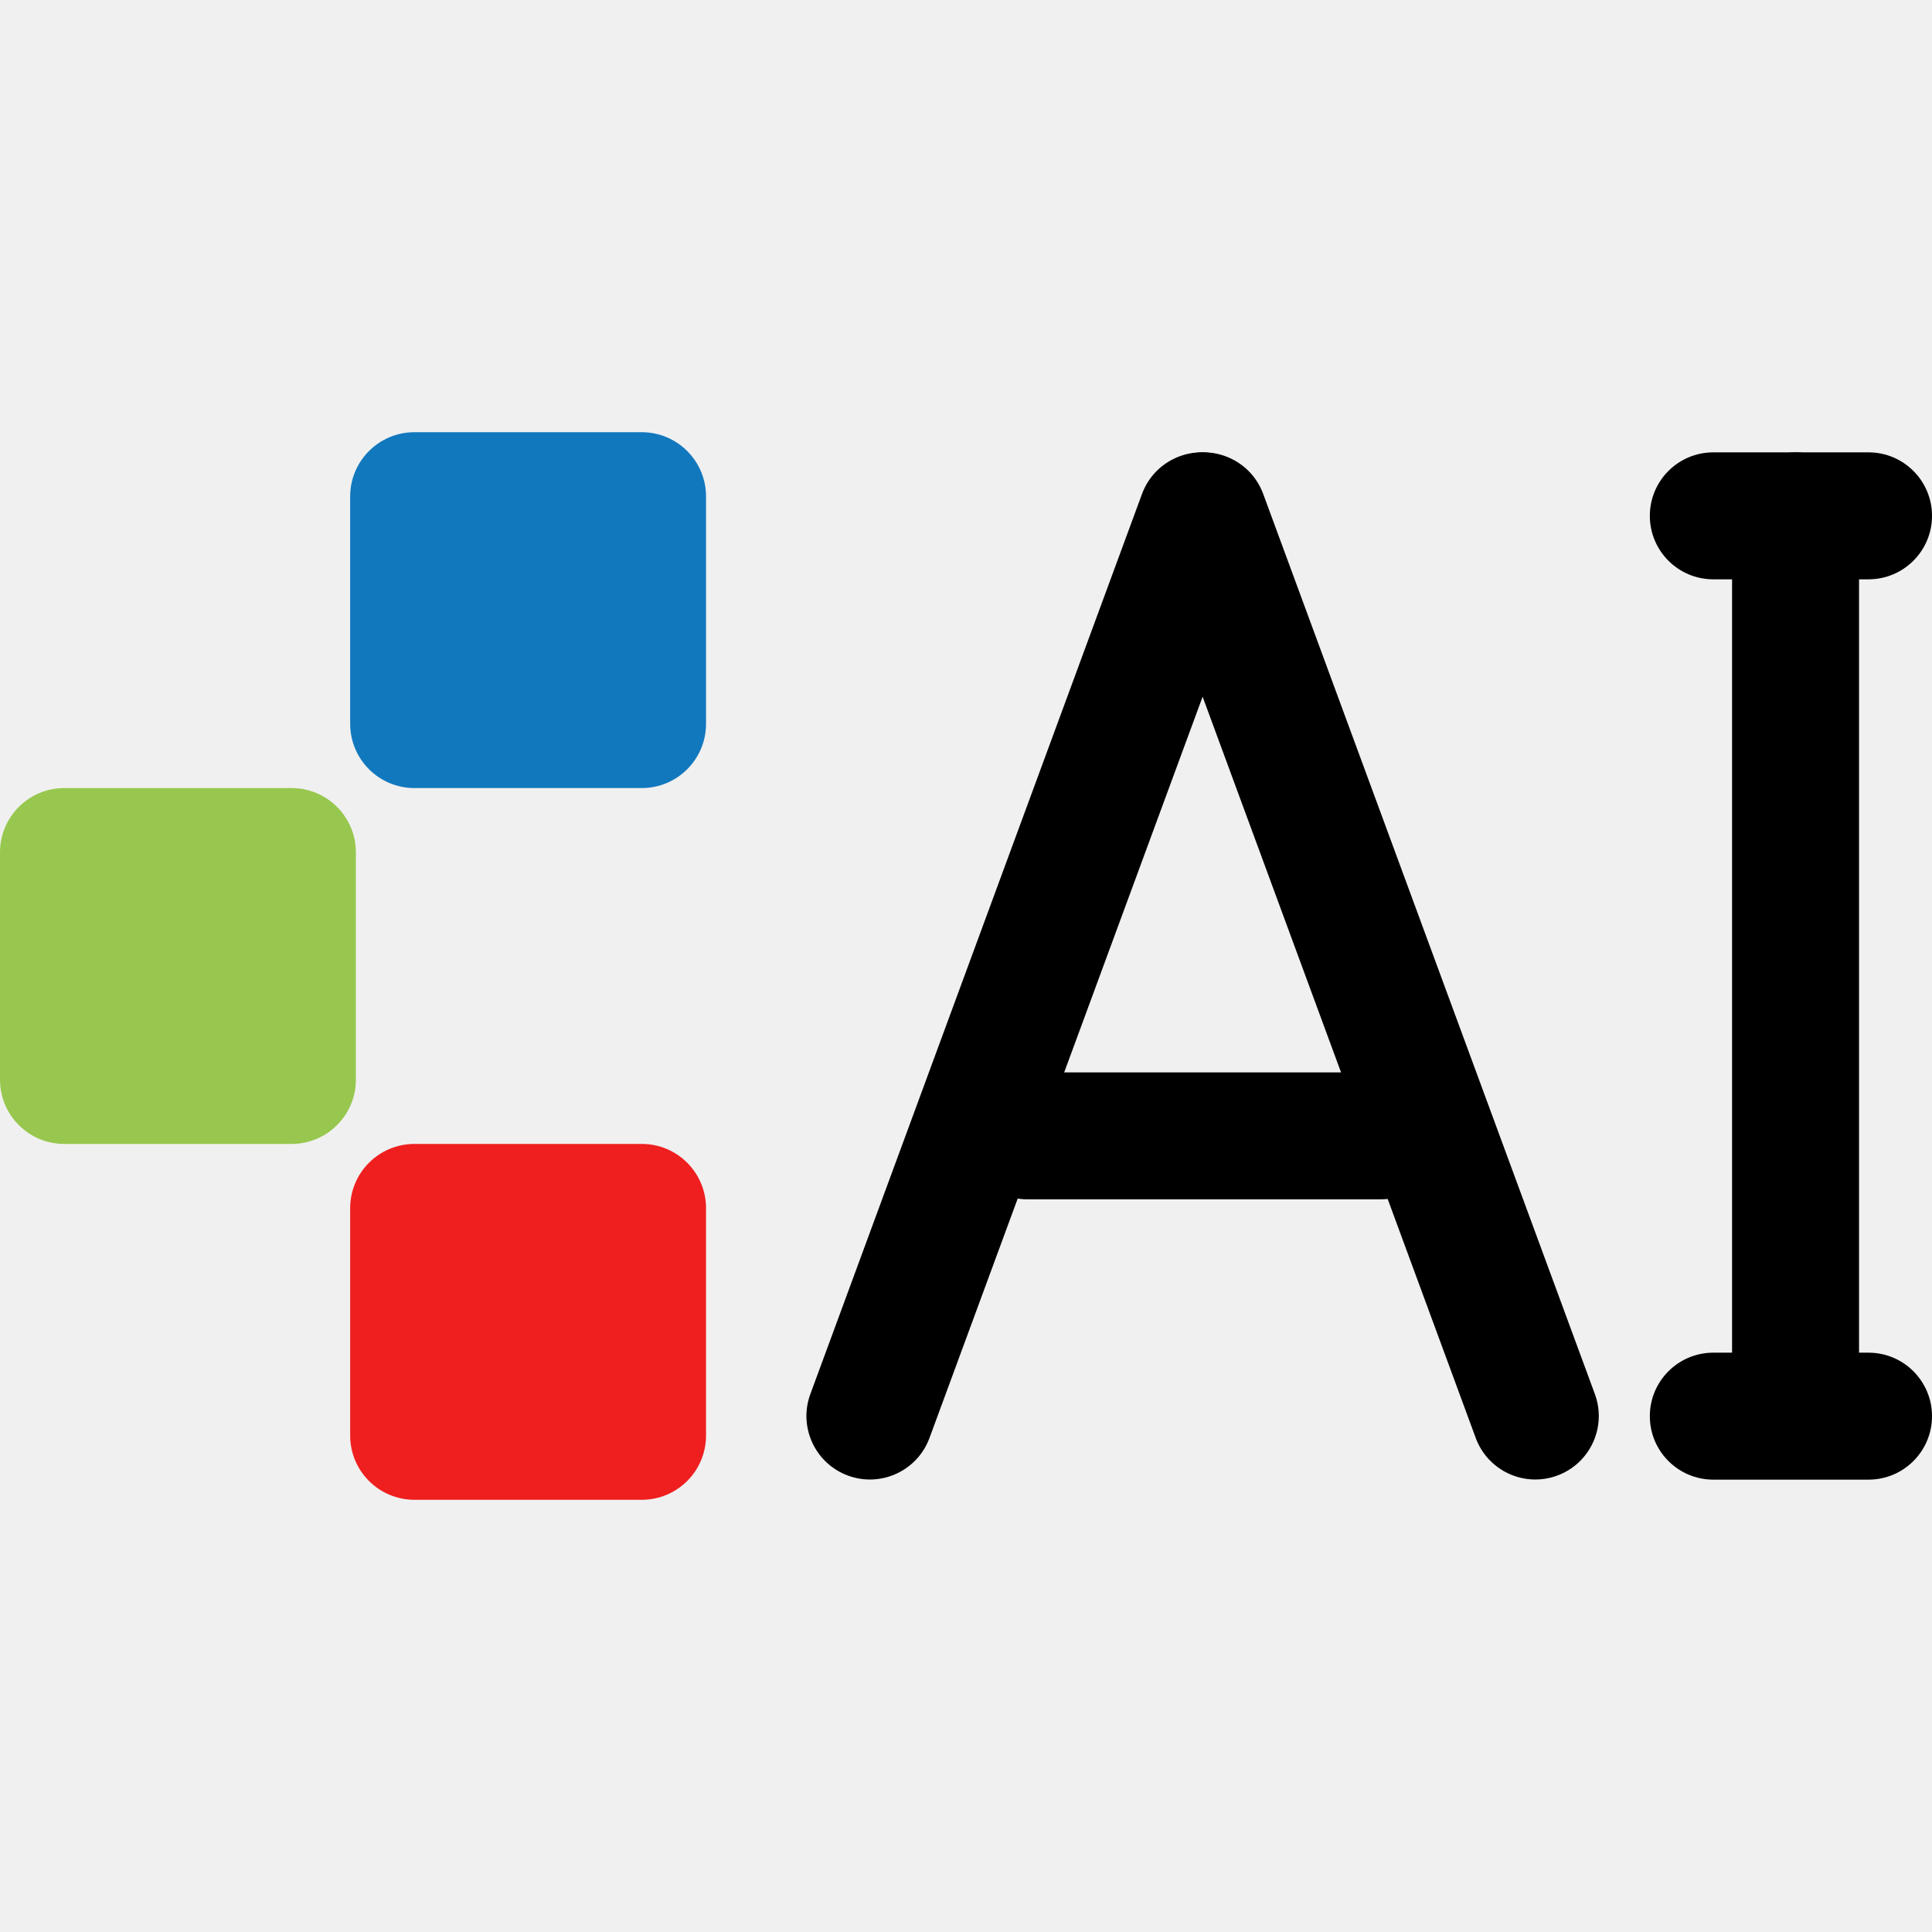
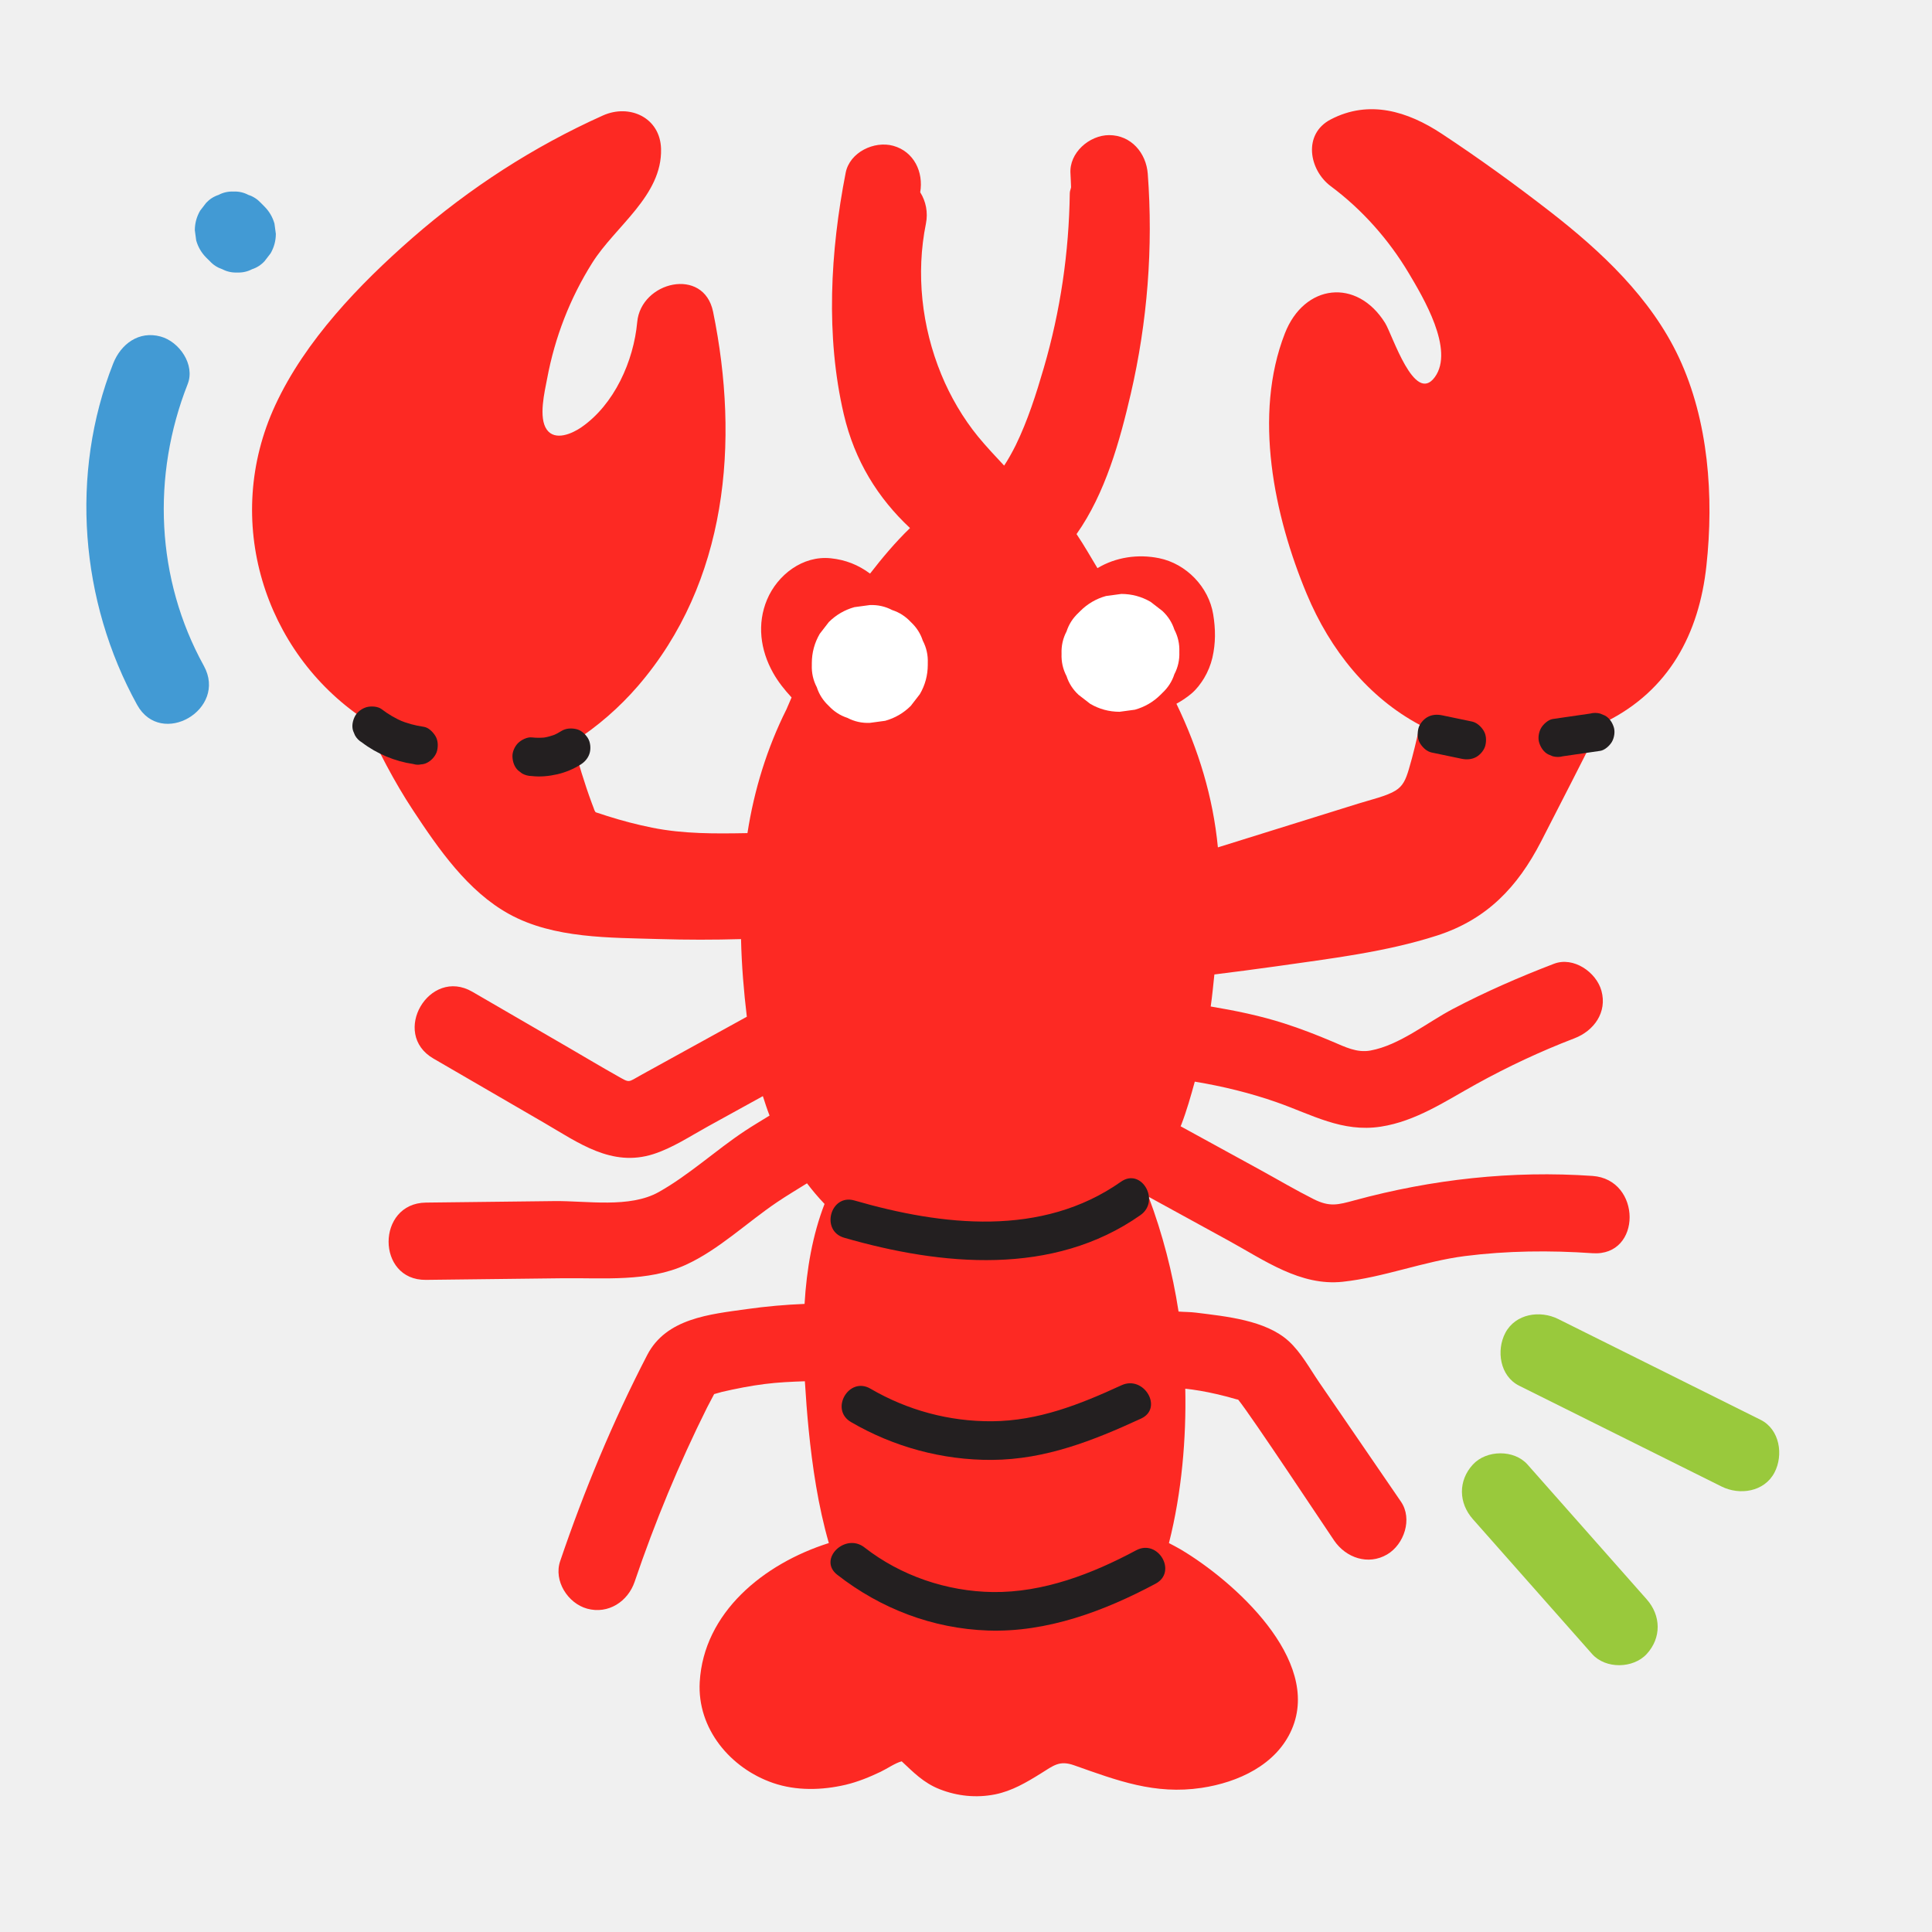
- <svg xmlns="http://www.w3.org/2000/svg" viewBox="0 0 48 48" width="144px" height="144px" version="1.1" id="svg1">
-   <defs id="defs1">
-     <clipPath id="5b0963054d">
-       <path d="M 254,49 H 356 V 336 H 254 Z m 0,0" id="path1" />
-     </clipPath>
-     <clipPath id="b2fdbd10f3">
-       <path d="M 357.297,55.738 283.098,337.117 252.562,329.062 326.762,47.688 Z m 0,0" id="path2" />
-     </clipPath>
-     <clipPath id="0351215ba3">
-       <path d="M 355.387,62.992 285.027,329.793 c -1.055,4.008 -5.156,6.398 -9.164,5.34 l -16.031,-4.227 c -4.004,-1.055 -6.395,-5.16 -5.34,-9.164 L 324.852,54.938 c 1.055,-4.004 5.156,-6.395 9.164,-5.34 l 16.031,4.227 c 4.004,1.059 6.395,5.16 5.34,9.168 z m 0,0" id="path3" />
-     </clipPath>
-     <clipPath id="73621d22f4">
-       <path d="M 324,49 H 427 V 336 H 324 Z m 0,0" id="path4" />
-     </clipPath>
-     <clipPath id="5f838366b1">
-       <path d="m 397.363,337.035 -74.125,-281.395 30.539,-8.047 74.125,281.398 z m 0,0" id="path5" />
-     </clipPath>
-     <clipPath id="f78aa4977f">
-       <path d="M 395.453,329.785 325.168,62.961 c -1.055,-4.008 1.336,-8.109 5.344,-9.164 l 16.031,-4.223 c 4.004,-1.055 8.109,1.336 9.164,5.344 l 70.285,266.82 c 1.055,4.008 -1.34,8.109 -5.344,9.164 l -16.031,4.223 c -4.008,1.055 -8.109,-1.336 -9.164,-5.34 z m 0,0" id="path6" />
-     </clipPath>
-     <clipPath id="6da4635b5f">
-       <path d="m 289.164,218.035 h 99.207 v 31.625 h -99.207 z m 0,0" id="path7" />
-     </clipPath>
-     <clipPath id="e430ded657">
-       <path d="m 296.664,218.035 h 84.121 c 4.141,0 7.5,3.355 7.5,7.5 v 16.625 c 0,4.145 -3.359,7.5 -7.5,7.5 h -84.121 c -4.145,0 -7.5,-3.355 -7.5,-7.5 v -16.625 c 0,-4.145 3.355,-7.5 7.5,-7.5 z m 0,0" id="path8" />
-     </clipPath>
-     <clipPath id="bc30ea9f8c">
-       <path d="m 463.016,50.246 h 31.578 V 318.793 h -31.578 z m 0,0" id="path9" />
-     </clipPath>
-     <clipPath id="103c116ae2">
-       <path d="M 494.594,57.746 V 311.176 c 0,4.145 -3.355,7.5 -7.5,7.5 h -16.578 c -4.141,0 -7.5,-3.355 -7.5,-7.5 V 57.746 c 0,-4.141 3.359,-7.5 7.5,-7.5 h 16.578 c 4.145,0 7.5,3.359 7.5,7.5 z m 0,0" id="path10" />
-     </clipPath>
-     <clipPath id="3ba1633c7b">
-       <path d="M 432.633,50.246 H 525 V 81.875 h -92.367 z m 0,0" id="path11" />
-     </clipPath>
-     <clipPath id="ff40cc8923">
-       <path d="M 440.133,50.246 H 517.5 c 4.141,0 7.5,3.359 7.5,7.5 V 74.375 c 0,4.141 -3.359,7.5 -7.5,7.5 h -77.367 c -4.141,0 -7.5,-3.359 -7.5,-7.5 V 57.746 c 0,-4.141 3.359,-7.5 7.5,-7.5 z m 0,0" id="path12" />
-     </clipPath>
-     <clipPath id="c17a4be418">
-       <path d="M 432.633,302.863 H 525 v 31.629 h -92.367 z m 0,0" id="path13" />
-     </clipPath>
-     <clipPath id="6793ade4a1">
-       <path d="M 440.133,302.863 H 517.5 c 4.141,0 7.5,3.355 7.5,7.5 v 16.629 c 0,4.141 -3.359,7.5 -7.5,7.5 h -77.367 c -4.141,0 -7.5,-3.359 -7.5,-7.5 v -16.629 c 0,-4.145 3.359,-7.5 7.5,-7.5 z m 0,0" id="path14" />
-     </clipPath>
-     <clipPath id="cf6382cf9e">
-       <path d="m 324,43 h 32 v 32 h -32 z m 0,0" id="path15" />
-     </clipPath>
-     <clipPath id="59ca5acb51">
-       <path d="m 339.977,80.273 -21.312,-21.312 21.477,-21.48 21.312,21.312 z m 0,0" id="path16" />
-     </clipPath>
-     <clipPath id="c12c569d7e">
-       <path d="m 329.32,69.617 c -2.824,-2.828 -4.414,-6.66 -4.414,-10.656 0,-3.996 1.59,-7.832 4.414,-10.656 l 0.152,-0.152 c 2.824,-2.824 6.656,-4.414 10.656,-4.414 3.996,0 7.828,1.59 10.652,4.414 2.828,2.828 4.414,6.66 4.414,10.656 0,3.996 -1.586,7.832 -4.414,10.656 l -0.148,0.152 c -2.828,2.824 -6.66,4.414 -10.656,4.414 -3.996,0 -7.832,-1.59 -10.656,-4.414 z m 0,0" id="path17" />
-     </clipPath>
-     <clipPath id="d37a14f255">
-       <path d="M 96.242,42.074 H 203.883 V 149 H 96.242 Z m 0,0" id="path18" />
-     </clipPath>
-     <clipPath id="c674a41f5f">
-       <path d="M 180.965,148.883 H 119 c -12.426,0 -22.5,-10.074 -22.5,-22.5 V 64.574 c 0,-12.426 10.074,-22.5 22.5,-22.5 h 61.965 c 12.43,0 22.5,10.074 22.5,22.5 v 61.809 c 0,12.426 -10.07,22.5 -22.5,22.5 z m 0,0" id="path19" />
-     </clipPath>
-     <clipPath id="5f6dc5b99b">
-       <path d="M 0,136.152 H 107 V 243 H 0 Z m 0,0" id="path20" />
-     </clipPath>
-     <clipPath id="6718cba2d9">
-       <path d="m 84.457,242.961 h -61.969 c -12.426,0 -22.5,-10.074 -22.5,-22.5 v -61.809 c 0,-12.426 10.074,-22.5 22.5,-22.5 h 61.969 c 12.426,0 22.5,10.074 22.5,22.5 v 61.809 c 0,12.426 -10.074,22.5 -22.5,22.5 z m 0,0" id="path21" />
-     </clipPath>
-     <clipPath id="4219106020">
-       <path d="M 96.242,230.23 H 203.883 V 337.457 H 96.242 Z m 0,0" id="path22" />
-     </clipPath>
-     <clipPath id="180786940a">
-       <path d="M 180.965,337.043 H 119 c -12.426,0 -22.5,-10.074 -22.5,-22.5 v -61.812 c 0,-12.426 10.074,-22.5 22.5,-22.5 h 61.965 c 12.43,0 22.5,10.074 22.5,22.5 v 61.812 c 0,12.426 -10.07,22.5 -22.5,22.5 z m 0,0" id="path23" />
-     </clipPath>
-   </defs>
-   <g id="g13" transform="matrix(0.8841299,0,0,0.8841299,0,2.780883)">
-     <rect style="font-variation-settings:normal;fill:#ef1f1f;fill-opacity:1;fill-rule:evenodd;stroke:none;stroke-width:1.296;stroke-linecap:butt;stroke-linejoin:miter;stroke-miterlimit:4;stroke-dasharray:none;stroke-dashoffset:0;stroke-opacity:1;stop-color:#000000" id="rect7-9-7" width="10" height="10" x="9.84" y="29" ry="1.806" />
-     <rect style="font-variation-settings:normal;fill:#97c74e;fill-opacity:1;fill-rule:evenodd;stroke:none;stroke-width:1.296;stroke-linecap:butt;stroke-linejoin:miter;stroke-miterlimit:4;stroke-dasharray:none;stroke-dashoffset:0;stroke-opacity:1;stop-color:#000000" id="rect7-9-5" width="10" height="10" x="2.5322145e-16" y="19" ry="1.806" />
-     <rect style="font-variation-settings:normal;fill:#1278be;fill-opacity:1;fill-rule:evenodd;stroke:none;stroke-width:1.296;stroke-linecap:butt;stroke-linejoin:miter;stroke-miterlimit:4;stroke-dasharray:none;stroke-dashoffset:0;stroke-opacity:1;stop-color:#000000" id="rect7-9" width="10" height="10" x="9.84" y="9" ry="1.806" />
+ <svg xmlns="http://www.w3.org/2000/svg" version="1.1" id="Layer_1" x="0px" y="0px" viewBox="0 0 50 50" style="enable-background:new 0 0 50 50;" xml:space="preserve">
+   <path style="fill:#FD2923;" d="M43.447,9.246c-0.723-1.539-2.008-2.742-3.33-3.769c-0.907-0.704-1.844-1.382-2.802-2.014  c-0.889-0.587-1.884-0.889-2.876-0.372c-0.729,0.38-0.559,1.311,0,1.727c0.816,0.607,1.506,1.387,2.025,2.26  c0.364,0.613,1.184,1.975,0.669,2.682c-0.528,0.725-1.099-1.102-1.287-1.402c-0.732-1.172-2.093-1.011-2.593,0.269  c-0.826,2.113-0.281,4.719,0.565,6.744c0.61,1.462,1.603,2.684,2.929,3.391c-0.085,0.386-0.175,0.772-0.287,1.149  c-0.08,0.269-0.153,0.429-0.34,0.547c-0.226,0.143-0.65,0.24-0.97,0.34c-1.21,0.377-2.421,0.755-3.631,1.132  c-0.126-1.305-0.501-2.53-1.073-3.717c0.136-0.075,0.267-0.161,0.389-0.264c0.13-0.109,0.243-0.259,0.329-0.402  c0.094-0.157,0.17-0.343,0.212-0.523c0.088-0.383,0.084-0.744,0.021-1.127c-0.116-0.706-0.695-1.307-1.399-1.451  c-0.544-0.111-1.119-0.029-1.596,0.258c-0.174-0.289-0.347-0.594-0.541-0.882c0.746-1.055,1.121-2.415,1.403-3.629  c0.432-1.863,0.583-3.79,0.44-5.696c-0.041-0.539-0.431-1-1-1c-0.51,0-1.041,0.458-1,1c0.009,0.116,0.008,0.233,0.015,0.349  c-0.009,0.053-0.032,0.095-0.033,0.153c-0.021,1.536-0.242,3.045-0.672,4.52c-0.197,0.676-0.417,1.367-0.726,2.001  c-0.08,0.163-0.208,0.393-0.301,0.53c-0.229-0.246-0.46-0.489-0.675-0.751c-0.389-0.475-0.719-1.042-0.951-1.607  c-0.51-1.239-0.659-2.618-0.398-3.905c0.058-0.289-0.001-0.578-0.148-0.811c0.089-0.521-0.16-1.054-0.699-1.203  c-0.49-0.135-1.126,0.166-1.23,0.698c-0.397,2.031-0.523,4.218-0.049,6.25c0.282,1.208,0.885,2.169,1.714,2.945  c-0.377,0.364-0.723,0.776-1.034,1.179c-0.307-0.228-0.634-0.357-1.018-0.397c-0.724-0.075-1.376,0.428-1.647,1.068  c-0.265,0.629-0.175,1.308,0.155,1.896c0.131,0.234,0.298,0.442,0.479,0.638c-0.045,0.101-0.089,0.202-0.131,0.304  c-0.503,1.005-0.837,2.085-1.011,3.207c-0.824,0.015-1.649,0.024-2.468-0.141c-0.396-0.08-0.787-0.182-1.172-0.305  c-0.079-0.025-0.235-0.079-0.28-0.091c-0.003-0.001-0.01-0.006-0.014-0.009c-0.013-0.024-0.025-0.044-0.024-0.04  c-0.008-0.031-0.054-0.145-0.075-0.202c-0.189-0.513-0.345-1.035-0.487-1.562c0.638-0.402,1.215-0.912,1.683-1.454  c2.322-2.691,2.637-6.321,1.948-9.687c-0.241-1.176-1.869-0.786-1.964,0.266c-0.092,1.009-0.593,2.135-1.448,2.724  c-0.238,0.164-0.677,0.357-0.89,0.061c-0.225-0.311-0.056-0.988,0.008-1.329c0.2-1.067,0.59-2.073,1.168-2.992  c0.596-0.947,1.811-1.735,1.779-2.948c-0.022-0.814-0.82-1.171-1.505-0.863c-1.794,0.805-3.449,1.877-4.931,3.169  C9.3,7.358,7.898,8.815,7.124,10.486c-1.382,2.984-0.279,6.394,2.286,8.117c0.375,0.817,0.784,1.617,1.281,2.37  c0.659,0.998,1.414,2.094,2.487,2.684c1.155,0.636,2.604,0.607,3.887,0.646c0.704,0.021,1.409,0.021,2.113,0.001  c0.015,0.677,0.071,1.348,0.15,2.009c-0.912,0.502-1.824,1.003-2.735,1.507c-0.354,0.196-0.282,0.213-0.618,0.024  c-0.42-0.236-0.834-0.484-1.25-0.726c-0.833-0.484-1.667-0.967-2.5-1.451c-1.115-0.647-2.124,1.08-1.01,1.727  c0.953,0.553,1.905,1.106,2.858,1.659c0.895,0.519,1.754,1.161,2.837,0.815c0.497-0.159,0.959-0.468,1.414-0.718  c0.473-0.261,0.946-0.521,1.419-0.782c0.054,0.169,0.109,0.338,0.173,0.503c-0.214,0.133-0.431,0.26-0.641,0.399  c-0.751,0.498-1.44,1.138-2.225,1.579c-0.756,0.425-1.862,0.225-2.701,0.235c-1.109,0.013-2.218,0.026-3.326,0.039  c-1.286,0.015-1.29,2.015,0,2c1.183-0.014,2.365-0.028,3.548-0.042c1.051-0.012,2.196,0.1,3.174-0.346  c0.858-0.391,1.589-1.1,2.369-1.625c0.252-0.17,0.513-0.325,0.771-0.486c0.141,0.186,0.292,0.364,0.454,0.534  c-0.312,0.809-0.464,1.69-0.517,2.587c-0.498,0.02-0.995,0.064-1.492,0.134c-0.961,0.135-2.087,0.236-2.581,1.19  c-0.887,1.713-1.632,3.507-2.252,5.333c-0.174,0.511,0.2,1.093,0.698,1.23c0.548,0.15,1.056-0.185,1.23-0.698  c0.524-1.544,1.146-3.048,1.874-4.507c0.017-0.035,0.115-0.216,0.183-0.348c0.076-0.019,0.158-0.046,0.203-0.057  c0.364-0.084,0.745-0.159,1.107-0.204c0.344-0.044,0.691-0.059,1.038-0.071c0.026,0.427,0.058,0.848,0.098,1.25  c0.096,0.961,0.245,1.974,0.522,2.937c-1.697,0.538-3.238,1.803-3.341,3.595c-0.07,1.208,0.795,2.236,1.9,2.615  c0.6,0.206,1.263,0.189,1.875,0.046c0.314-0.074,0.619-0.199,0.91-0.338c0.166-0.079,0.376-0.227,0.542-0.269  c0.298,0.278,0.563,0.557,0.983,0.722c0.459,0.18,0.949,0.23,1.436,0.133c0.433-0.087,0.811-0.31,1.18-0.54  c0.334-0.208,0.483-0.346,0.861-0.213c1.118,0.395,2.088,0.767,3.301,0.585c0.941-0.141,1.937-0.593,2.335-1.516  c0.779-1.806-1.511-3.844-2.873-4.653c-0.098-0.058-0.204-0.112-0.307-0.166c0.335-1.32,0.45-2.725,0.423-3.995  c0.251,0.026,0.524,0.073,0.809,0.139c0.163,0.037,0.324,0.079,0.484,0.126c0.044,0.013,0.054,0.014,0.076,0.018  c0.338,0.414,2.292,3.368,2.485,3.648c0.305,0.445,0.878,0.645,1.368,0.359c0.441-0.258,0.666-0.921,0.359-1.368  c-0.474-0.692-0.948-1.383-1.422-2.075c-0.23-0.336-0.461-0.673-0.692-1.009c-0.243-0.355-0.469-0.775-0.788-1.067  c-0.597-0.548-1.635-0.643-2.404-0.74c-0.15-0.019-0.299-0.016-0.449-0.028c-0.156-1.014-0.415-2.011-0.775-2.97  c0.694,0.38,1.387,0.76,2.08,1.14c0.914,0.501,1.85,1.176,2.942,1.059c1.064-0.114,2.093-0.528,3.163-0.665  c1.094-0.139,2.203-0.15,3.302-0.074c1.285,0.089,1.279-1.911,0-2c-2.079-0.144-4.151,0.086-6.16,0.632  c-0.43,0.117-0.642,0.176-1.055-0.031c-0.47-0.236-0.926-0.506-1.387-0.759c-0.686-0.376-1.371-0.751-2.057-1.127  c0.006-0.015,0.013-0.029,0.019-0.044c0.137-0.355,0.244-0.733,0.348-1.111c0.72,0.119,1.435,0.293,2.122,0.534  c0.909,0.319,1.692,0.784,2.69,0.631c0.911-0.139,1.682-0.665,2.473-1.102c0.82-0.453,1.667-0.85,2.541-1.185  c0.504-0.193,0.852-0.673,0.698-1.23c-0.133-0.482-0.723-0.893-1.23-0.698c-0.89,0.341-1.766,0.723-2.61,1.166  c-0.672,0.352-1.383,0.941-2.139,1.079c-0.352,0.064-0.659-0.095-0.976-0.229c-0.414-0.176-0.832-0.338-1.26-0.475  c-0.622-0.199-1.257-0.329-1.897-0.436c0.04-0.276,0.066-0.553,0.095-0.829c0.534-0.068,1.069-0.135,1.602-0.211  c1.379-0.198,2.83-0.367,4.16-0.796c1.29-0.417,2.082-1.251,2.692-2.432c0.523-1.012,1.037-2.028,1.553-3.043  c0.04-0.019,0.085-0.038,0.124-0.057c1.632-0.812,2.413-2.277,2.603-4.04C44.357,12.851,44.217,10.886,43.447,9.246z" />
+   <g>
+     <path style="fill:#231F20;" d="M9.368,19.215c0.382,0.292,0.854,0.49,1.33,0.558c0.066,0.021,0.133,0.024,0.199,0.009   c0.067-0.003,0.129-0.023,0.186-0.059c0.104-0.061,0.203-0.18,0.23-0.299c0.029-0.128,0.023-0.272-0.05-0.385   c-0.065-0.101-0.174-0.212-0.299-0.23c-0.22-0.031-0.433-0.09-0.638-0.175c0.04,0.017,0.08,0.034,0.119,0.05   c-0.204-0.087-0.396-0.198-0.572-0.333c-0.096-0.073-0.275-0.081-0.385-0.05c-0.116,0.032-0.242,0.122-0.299,0.23   c-0.061,0.116-0.092,0.257-0.05,0.385c0.017,0.04,0.034,0.08,0.05,0.119C9.233,19.111,9.292,19.171,9.368,19.215L9.368,19.215z" />
  </g>
-   <g id="g12" transform="matrix(1.051484,0,0,1.051484,-2.471216,11.23859)">
-     <g id="g9" transform="translate(6.76546,-11.86458)">
-       <g id="g8" transform="translate(-3.942453)">
-         <rect style="font-variation-settings:normal;vector-effect:none;fill:#000000;fill-opacity:1;fill-rule:evenodd;stroke-width:8.2;stroke-linecap:butt;stroke-linejoin:miter;stroke-miterlimit:4;stroke-dasharray:none;stroke-dashoffset:0;stroke-opacity:1;-inkscape-stroke:none;stop-color:#000000" id="rect8-7-4" width="25.667" height="3" x="-46.377" y="-23.121" ry="1.5" transform="matrix(-0.3457472,-0.9383277,-0.9383277,0.3457472,0,0)" />
-         <rect style="font-variation-settings:normal;vector-effect:none;fill:#000000;fill-opacity:1;fill-rule:evenodd;stroke-width:8.2;stroke-linecap:butt;stroke-linejoin:miter;stroke-miterlimit:4;stroke-dasharray:none;stroke-dashoffset:0;stroke-opacity:1;-inkscape-stroke:none;stop-color:#000000" id="rect8-7" width="25.667" height="3" x="-27.055" y="29.318" ry="1.5" transform="rotate(-69.77259)" />
-       </g>
-       <rect style="font-variation-settings:normal;opacity:1;vector-effect:none;fill:#000000;fill-opacity:1;fill-rule:evenodd;stroke-width:5.447;stroke-linecap:butt;stroke-linejoin:miter;stroke-miterlimit:4;stroke-dasharray:none;stroke-dashoffset:0;stroke-opacity:1;-inkscape-stroke:none;stop-color:#000000;stop-opacity:1" id="rect8" width="11.326" height="3" x="18.368" y="26.515" ry="1.5" />
-     </g>
-     <g id="g11">
-       <rect style="font-variation-settings:normal;opacity:1;vector-effect:none;fill:#000000;fill-opacity:1;fill-rule:evenodd;stroke-width:4.667;stroke-linecap:butt;stroke-linejoin:miter;stroke-miterlimit:4;stroke-dasharray:none;stroke-dashoffset:0;stroke-opacity:1;-inkscape-stroke:none;stop-color:#000000;stop-opacity:1" id="rect10" width="3" height="23.333" x="43.276" y="0" ry="1.677" />
-       <rect style="font-variation-settings:normal;vector-effect:none;fill:#000000;fill-opacity:1;fill-rule:evenodd;stroke-width:2.494;stroke-linecap:butt;stroke-linejoin:miter;stroke-miterlimit:4;stroke-dasharray:none;stroke-dashoffset:0;stroke-opacity:1;-inkscape-stroke:none;stop-color:#000000" id="rect10-0" width="3" height="6.667" x="-3" y="41.333" ry="1.5" transform="rotate(-90)" />
-       <rect style="font-variation-settings:normal;vector-effect:none;fill:#000000;fill-opacity:1;fill-rule:evenodd;stroke-width:2.494;stroke-linecap:butt;stroke-linejoin:miter;stroke-miterlimit:4;stroke-dasharray:none;stroke-dashoffset:0;stroke-opacity:1;-inkscape-stroke:none;stop-color:#000000" id="rect10-0-0" width="3" height="6.667" x="-24.273" y="41.333" ry="1.5" transform="rotate(-90)" />
-     </g>
+   <g>
+     <path style="fill:#231F20;" d="M13.762,20.084c0.22,0.026,0.447,0.003,0.662-0.046c0.213-0.049,0.424-0.138,0.608-0.255   c0.109-0.069,0.195-0.173,0.23-0.299c0.033-0.12,0.018-0.279-0.05-0.385c-0.069-0.107-0.171-0.201-0.299-0.23   c-0.128-0.029-0.271-0.022-0.385,0.05c-0.073,0.046-0.148,0.086-0.228,0.12c0.04-0.017,0.08-0.034,0.119-0.05   c-0.127,0.053-0.26,0.09-0.396,0.109c0.044-0.006,0.089-0.012,0.133-0.018c-0.131,0.017-0.263,0.019-0.394,0.004   c-0.119-0.014-0.273,0.066-0.354,0.146c-0.087,0.087-0.152,0.229-0.146,0.354c0.006,0.129,0.048,0.263,0.146,0.354   c0.034,0.026,0.067,0.052,0.101,0.078C13.588,20.061,13.672,20.083,13.762,20.084L13.762,20.084z" />
+   </g>
+   <g>
+     <path style="fill:#231F20;" d="M37.055,19.476c0.257,0.054,0.515,0.107,0.772,0.161c0.132,0.027,0.266,0.019,0.385-0.05   c0.104-0.061,0.203-0.18,0.23-0.299c0.029-0.128,0.023-0.272-0.05-0.385c-0.068-0.106-0.172-0.203-0.299-0.23   c-0.257-0.054-0.515-0.107-0.772-0.161c-0.132-0.027-0.266-0.019-0.385,0.05c-0.104,0.061-0.203,0.18-0.23,0.299   c-0.029,0.128-0.023,0.272,0.05,0.385C36.825,19.352,36.928,19.45,37.055,19.476L37.055,19.476z" />
+   </g>
+   <g>
+     <path style="fill:#231F20;" d="M40.45,19.572c0.322-0.047,0.643-0.094,0.965-0.14c0.115-0.017,0.243-0.134,0.299-0.23   c0.063-0.107,0.089-0.265,0.05-0.385c-0.039-0.121-0.114-0.238-0.23-0.299c-0.04-0.017-0.08-0.034-0.119-0.05   c-0.089-0.024-0.177-0.024-0.266,0c-0.322,0.047-0.643,0.094-0.965,0.14c-0.115,0.017-0.243,0.134-0.299,0.23   c-0.063,0.107-0.089,0.265-0.05,0.385c0.039,0.121,0.114,0.238,0.23,0.299c0.04,0.017,0.08,0.034,0.119,0.05   C40.272,19.596,40.361,19.596,40.45,19.572L40.45,19.572z" />
+   </g>
+   <g>
+     <path style="fill:#231F20;" d="M21.846,32.032c2.516,0.727,5.411,1.005,7.67-0.586c0.522-0.368,0.023-1.235-0.505-0.863   c-2.049,1.442-4.624,1.143-6.9,0.485C21.492,30.889,21.228,31.853,21.846,32.032L21.846,32.032z" />
+   </g>
+   <g>
+     <path style="fill:#231F20;" d="M22.023,36.802c1.104,0.645,2.371,0.989,3.651,0.98c1.385-0.01,2.617-0.498,3.856-1.069   c0.584-0.269,0.076-1.131-0.505-0.863c-1.077,0.496-2.149,0.923-3.352,0.932c-1.109,0.008-2.19-0.285-3.146-0.843   C21.971,35.613,21.467,36.477,22.023,36.802L22.023,36.802z" />
+   </g>
+   <g>
+     <path style="fill:#231F20;" d="M21.667,40.754c1.126,0.879,2.471,1.395,3.904,1.444c1.524,0.052,3.012-0.504,4.337-1.213   c0.568-0.304,0.063-1.168-0.505-0.863c-1.136,0.609-2.404,1.097-3.711,1.08c-1.189-0.016-2.38-0.421-3.319-1.154   C21.872,39.655,21.16,40.358,21.667,40.754L21.667,40.754z" />
+   </g>
+   <g>
+     <path style="fill:#FFFFFF;" d="M24.011,17.207c0-0.016,0-0.032,0-0.048c0.008-0.207-0.035-0.399-0.129-0.578   c-0.06-0.186-0.164-0.347-0.31-0.483c-0.136-0.146-0.297-0.25-0.483-0.31c-0.179-0.094-0.371-0.137-0.578-0.129   c-0.133,0.018-0.266,0.036-0.399,0.054c-0.254,0.071-0.475,0.2-0.662,0.386c-0.078,0.101-0.156,0.202-0.235,0.304   c-0.136,0.234-0.204,0.486-0.205,0.757c0,0.016,0,0.032,0,0.048c-0.008,0.207,0.035,0.399,0.129,0.578   c0.06,0.186,0.164,0.347,0.31,0.483c0.136,0.146,0.297,0.25,0.483,0.31c0.179,0.094,0.371,0.137,0.578,0.129   c0.133-0.018,0.266-0.036,0.399-0.054c0.254-0.071,0.475-0.2,0.662-0.386c0.078-0.101,0.156-0.202,0.235-0.304   C23.942,17.731,24.01,17.478,24.011,17.207L24.011,17.207z" />
+   </g>
+   <g>
+     <path style="fill:#FFFFFF;" d="M30.034,17.981c0.016-0.016,0.032-0.032,0.048-0.048c0.146-0.136,0.25-0.297,0.31-0.483   c0.094-0.179,0.137-0.371,0.129-0.578c0.008-0.207-0.035-0.399-0.129-0.578c-0.06-0.186-0.164-0.347-0.31-0.483   c-0.101-0.078-0.202-0.156-0.304-0.235c-0.234-0.136-0.486-0.204-0.757-0.205c-0.133,0.018-0.266,0.036-0.399,0.054   c-0.254,0.071-0.475,0.2-0.662,0.386c-0.016,0.016-0.032,0.032-0.048,0.048c-0.146,0.136-0.25,0.297-0.31,0.483   c-0.094,0.179-0.137,0.371-0.129,0.578c-0.008,0.207,0.035,0.399,0.129,0.578c0.06,0.186,0.164,0.347,0.31,0.483   c0.101,0.078,0.202,0.156,0.304,0.235c0.234,0.136,0.486,0.204,0.757,0.205c0.133-0.018,0.266-0.036,0.399-0.054   C29.626,18.295,29.847,18.167,30.034,17.981L30.034,17.981z" />
+   </g>
+   <g>
+     <path style="fill:#99C93C;" d="M38.118,39.316c1.028,1.163,2.057,2.326,3.085,3.489c0.348,0.393,1.064,0.381,1.414,0   c0.385-0.419,0.371-0.995,0-1.414c-1.028-1.163-2.057-2.326-3.085-3.489c-0.348-0.393-1.064-0.381-1.414,0   C37.733,38.321,37.747,38.897,38.118,39.316L38.118,39.316z" />
+   </g>
+   <g>
+     <path style="fill:#99C93C;" d="M39.317,35.863c1.746,0.869,3.491,1.739,5.237,2.608c0.468,0.233,1.104,0.14,1.368-0.359   c0.239-0.453,0.141-1.119-0.359-1.368c-1.746-0.869-3.491-1.739-5.237-2.608c-0.468-0.233-1.104-0.14-1.368,0.359   C38.719,34.948,38.817,35.615,39.317,35.863L39.317,35.863z" />
+   </g>
+   <g>
+     <path style="fill:#429AD4;" d="M2.929,9.408c-1.125,2.853-0.856,6.157,0.619,8.832c0.622,1.127,2.35,0.119,1.727-1.009   c-1.24-2.247-1.353-4.918-0.418-7.291c0.198-0.503-0.217-1.098-0.698-1.23C3.592,8.554,3.128,8.904,2.929,9.408L2.929,9.408z" />
+   </g>
+   <g>
+     <path style="fill:#429AD4;" d="M5.335,6.665C5.367,6.696,5.399,6.728,5.431,6.76c0.091,0.098,0.198,0.166,0.322,0.207   C5.872,7.03,6.001,7.058,6.138,7.053C6.276,7.058,6.404,7.03,6.524,6.967c0.124-0.04,0.231-0.109,0.322-0.207   C6.898,6.693,6.95,6.625,7.002,6.558c0.09-0.156,0.136-0.324,0.137-0.505C7.126,5.965,7.114,5.876,7.103,5.787   C7.055,5.618,6.969,5.471,6.845,5.346C6.813,5.314,6.782,5.282,6.75,5.25C6.659,5.153,6.552,5.084,6.428,5.044   C6.309,4.981,6.18,4.952,6.043,4.957C5.905,4.952,5.776,4.981,5.657,5.044C5.533,5.084,5.426,5.153,5.335,5.25   C5.283,5.318,5.231,5.385,5.179,5.453c-0.09,0.156-0.136,0.324-0.137,0.505c0.012,0.089,0.024,0.177,0.036,0.266   C5.126,6.393,5.212,6.54,5.335,6.665L5.335,6.665z" />
  </g>
</svg>
